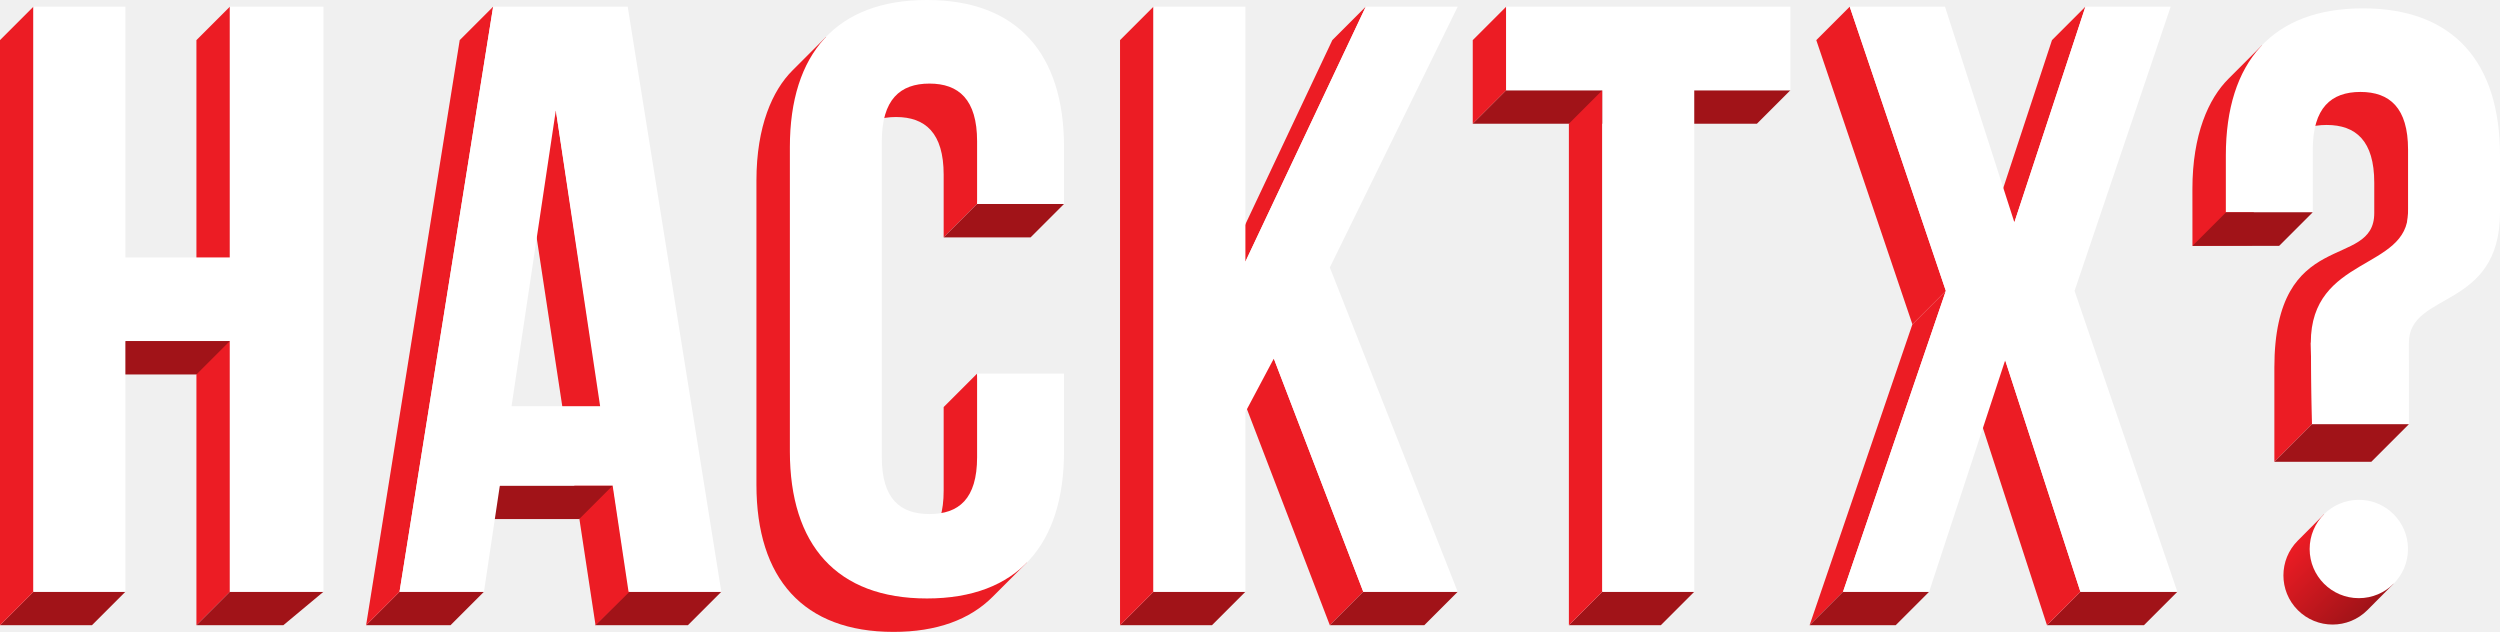
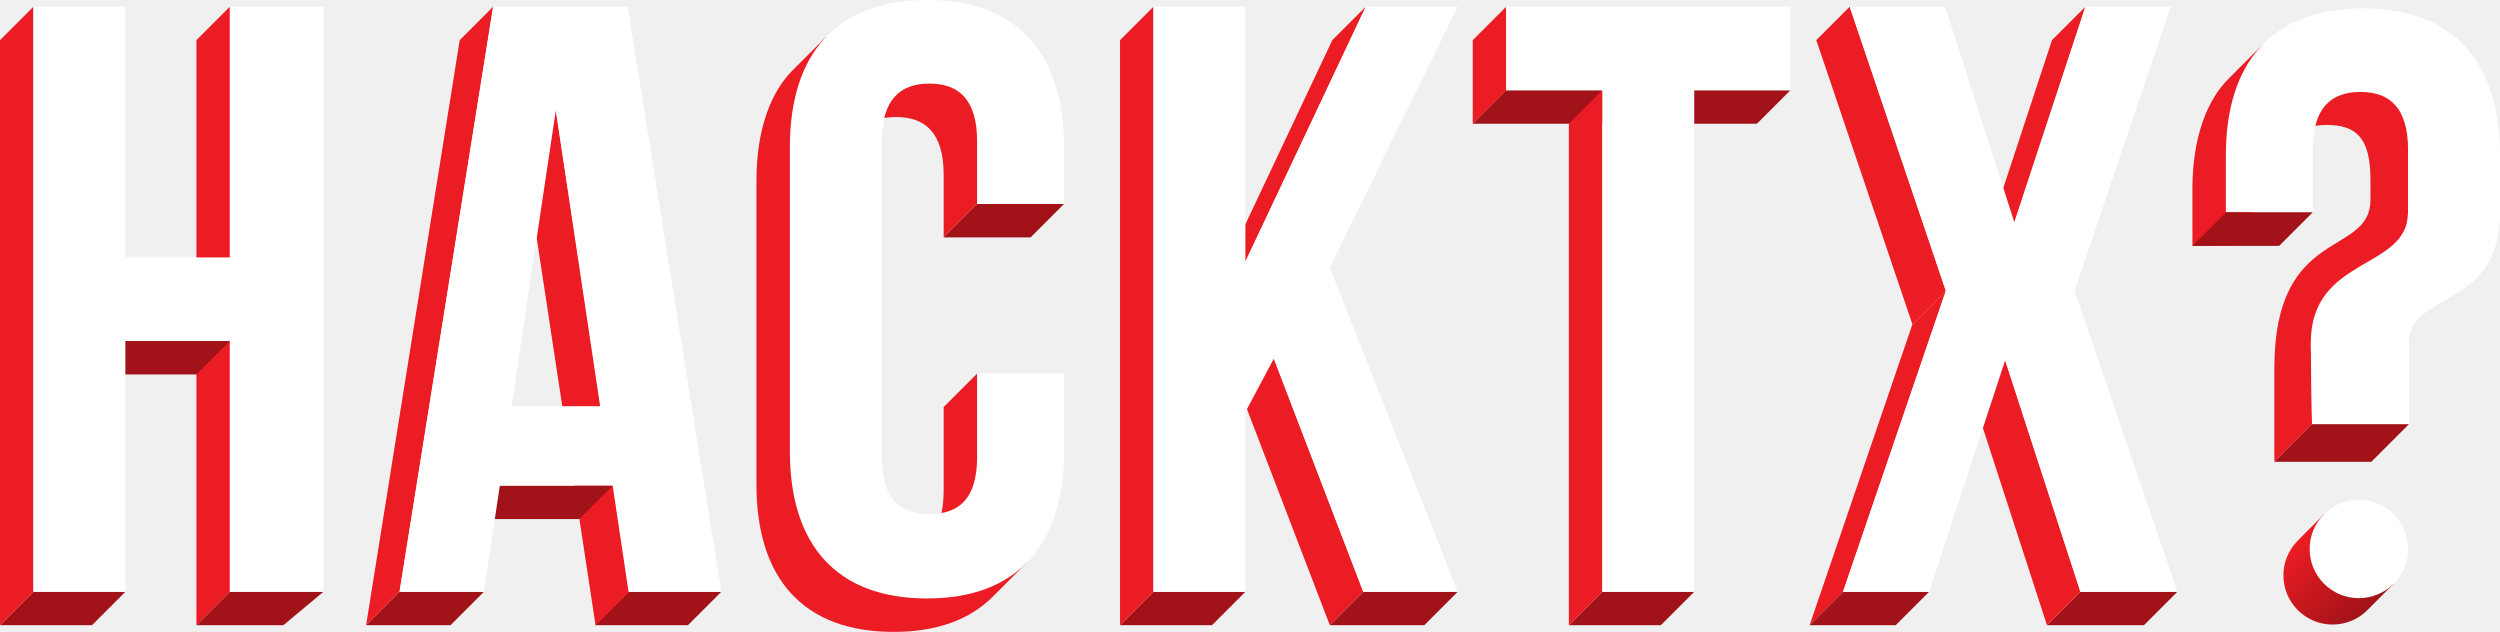
<svg xmlns="http://www.w3.org/2000/svg" version="1.1" id="Layer_1" x="0px" y="0px" width="2991px" height="756px" viewBox="0 0 2991 756" enable-background="new 0 0 2991 756" xml:space="preserve">
-   <linearGradient id="SVGID_1_" gradientUnits="userSpaceOnUse" x1="2743.954" y1="105.245" x2="2826.566" y2="22.633" gradientTransform="matrix(1 0 0 -1 0 757)">
+   <linearGradient id="SVGID_1_" gradientUnits="userSpaceOnUse" x1="2743.955" y1="686.755" x2="2826.567" y2="769.367" gradientTransform="matrix(1 0 0 1 0 -35)">
    <stop offset="0" style="stop-color:#EC1C24" />
    <stop offset="1" style="stop-color:#A11318" />
  </linearGradient>
-   <path fill="url(#SVGID_1_)" d="M2780.493,615.216c9.34,9.339,83.196,83.195,83.196,83.195l-31.385,31.576  c-22.973,22.973-60.223,22.973-83.195-0.001c-22.974-22.975-22.975-60.223,0-83.195  C2772.083,623.818,2780.493,615.216,2780.493,615.216z" />
+   <path fill="url(#SVGID_1_)" d="M2780.493,615.216c9.34,9.339,83.196,83.195,83.196,83.195l-31.386,31.576  c-22.973,22.973-60.223,22.973-83.194-0.001c-22.975-22.976-22.976-60.224,0-83.195  C2772.083,623.818,2780.493,615.216,2780.493,615.216z" />
  <path id="Path-Copy-7_2_" fill="#EC1C24" d="M2623.044,294.187L2623,226c0-65,19.313-108.042,43.2-131.8c23.888-23.758,40-40,40-40  l-11.656,239.295L2623.044,294.187z" />
  <g id="Page-1">
    <g id="HACKTX">
      <g id="X" transform="translate(2165, 8)">
        <path id="Rectangle-20" fill="#EC1C24" d="M8,40L48,0l115,340l-40,40L8,40z" />
        <path id="Rectangle-19" fill="#A11318" d="M324,700h116l-40,40H284L324,700z" />
        <path id="Rectangle-16" fill="#EC1C24" d="M123,380l40-40L40,700L0,740L123,380z" />
        <path id="Rectangle-16-Copy" fill="#EC1C24" d="M290,40l40-40l-85,258l-40,40L290,40z" />
        <path id="Rectangle-18" fill="#A11318" d="M40,700h103l-40,40H0L40,700z" />
        <path id="Rectangle-21" fill="#EC1C24" d="M194,463l40-40l90,277l-40,40L194,463z" />
        <path id="Path" fill="#FFFFFF" d="M330,0l-85,258L162,0H48l115,340L40,700h103l91-277l90,277h116L317,340L432,0H330z" />
      </g>
      <g id="T" transform="translate(1762, 8)">
        <path id="Rectangle-12" fill="#EC1C24" d="M0,40L40,0v100L0,140V40z" />
        <path id="Rectangle-12-Copy" fill="#A11318" d="M40,100h340l-40,40H0L40,100z" />
        <path id="Rectangle-12-Copy-2" fill="#A11318" d="M155,700h110l-40,40H115L155,700z" />
        <path id="Rectangle-12-Copy-3" fill="#EC1C24" d="M115,140l40-40v600l-40,40V140z" />
        <path id="Path_1_" fill="#FFFFFF" d="M40,100h115v600h110V100h115V0H40V100z" />
      </g>
      <g id="K" transform="translate(1340, 8)">
        <path id="Rectangle-26" fill="#EC1C24" d="M144,461l40-40l107,279l-40,40L144,461z" />
        <path id="Rectangle-25" fill="#EC1C24" d="M254,40l40-40L150,305l-40,40L254,40z" />
        <path id="Rectangle-23" fill="#A11318" d="M40,700h110l-40,40H0L40,700z" />
        <path id="Rectangle-23-Copy" fill="#A11318" d="M291,700h113l-40,40H251L291,700z" />
        <path id="Rectangle-22" fill="#EC1C24" d="M0,40L40,0v700L0,740V40z" />
        <path id="Path_2_" fill="#FFFFFF" d="M291,700h113L251,312L404,0H294L150,305V0H40v700h110V485l34-64L291,700z" />
      </g>
      <g id="C" transform="translate(904, 0)">
        <path id="Path-Copy-3" fill="#EC1C24" d="M225,487v100c0,50-22,68-57,68s-57-18-57-68c0,0-18.657,110.19,89.343,110.19     S265,447,265,447L225,487z" />
        <path id="Path-Copy-2" fill="#EC1C24" d="M111,209c0-50,22-69,57-69s57,19,57,69v75l40-40c0,0,48.712-174.189-59.288-174.189     S111,209,111,209z" />
        <path id="Rectangle-28" fill="#A11318" d="M265,244h104l-40,40H225L265,244z" />
-         <path id="Path-Copy-7" fill="#EC1C24" d="M1,580V216c0-65,19.313-108.042,43.2-131.8c23.888-23.758,40-40,40-40v534.918L168,655     c0,0,169.307,6.148,155.8,18.8c-19.659,19.719-4.773,4.867-40,40C256.438,741.352,216.669,756,165,756C57,756,1,692,1,580z" />
+         <path id="Path-Copy-7" fill="#EC1C24" d="M1,580V216c0-65,19.313-108.042,43.2-131.8c23.888-23.758,40-40,40-40v534.918L168,655     c0,0,169.307,6.148,155.8,18.8c-19.659,19.719-4.772,4.867-40,40C256.438,741.352,216.669,756,165,756C57,756,1,692,1,580z" />
        <path id="Path_3_" fill="#FFFFFF" d="M265,447v100c0,50-22,68-57,68s-57-18-57-68V169c0-50,22-69,57-69s57,19,57,69v75h104v-68     C369,64,313,0,205,0S41,64,41,176v364c0,112,56,176,164,176s164-64,164-176v-93H265z" />
      </g>
      <g id="A" transform="translate(438, 8)">
        <path id="Rectangle-7" fill="#A11318" d="M40,700h101l-40,40H0L40,700z" />
        <path id="Rectangle-7-Copy" fill="#A11318" d="M314,700h111l-40,40H274L314,700z" />
        <path id="Rectangle-10" fill="#EC1C24" d="M187,164l40-40l88,576l-40.5,40L187,164z" />
        <path id="Rectangle-11" fill="#A11318" d="M160,573h135l-40,40H120L160,573z" />
        <path id="Rectangle-11_1_" fill="#EC1C24" d="M112,40l40-40L40,700L0,740L112,40z" />
        <path id="Path_4_" fill="#FFFFFF" d="M313,0H152L40,700h101l19-127h135l19,127h111L313,0z M227,124l53,354H174L227,124z" />
      </g>
      <g id="H" transform="translate(0, 8)">
        <path id="Rectangle-2-Copy" fill="#EC1C24" d="M235,40l40-40v700l-40,40V40z" />
        <path id="Rectangle-3-Copy-2" fill="#A11318" d="M150,400h125l-40,40H110L150,400z" />
        <path id="Rectangle-3" fill="#A11318" d="M40,700h110l-40,40H0L40,700z" />
        <path id="Rectangle-3-Copy" fill="#A11318" d="M275,700h112l-48,40H235L275,700z" />
        <path id="Rectangle-2" fill="#EC1C24" d="M0,40L40,0v700L0,740V40z" />
        <path id="Path_5_" fill="#FFFFFF" d="M150,400h125v300h112V0H275v300H150V0H40v700h110V400z" />
      </g>
      <g id="C_1_" transform="translate(904, 0)">
-         <path id="Path-Copy-2_1_" fill="#EC1C24" d="M1822.563,218.5c0-50,22-69,57-69s57,19,57,69c0,0,0-33.165,0,36.417     c0,69.083-119.519,14.583-119.519,185.083v112.518l45.036-45.034l-1.443-97.384c0,0,114.863-59.1,116.363-156.1     c0,0,48.273-174.689-59.727-174.689S1822.563,218.5,1822.563,218.5z" />
-         <path id="Path_6_" fill="#FFFFFF" d="M2087,254C2087,142.482,2087,254,2087,254v-68c0-112-56-176-164-176s-164,64-164,176v68h104     v-75c0-50,22-69,57-69s57,19,57,69c0,0,0,0.493,0,75c0,69.5-116.363,52-116.363,156.1l1.443,97.384h115.964L1978,410.1     C1978,348,2087,371.5,2087,254z" />
+         <path id="Path-Copy-2_1_" fill="#EC1C24" d="M1822.563,218.5c0-50,22-69,57-69s52.438,15.001,52.438,65.001l0.043,24.416     c0,69.083-115,30.583-115,201.083v112.518l45.036-45.033l-1.443-97.385c0,0,114.863-59.1,116.363-156.1     c0,0,48.273-174.689-59.727-174.689S1822.563,218.5,1822.563,218.5z" />
+         <path id="Path_6_" fill="#FFFFFF" d="M2087,254C2087,142.482,2087,254,2087,254v-68c0-112-56-176-164-176s-164,64-164,176v68h104     v-75c0-50,22-69,57-69s57,19,57,69c0,0,0,0.493,0,75c0,69.5-116.363,52-116.363,156.1l1.443,97.385h115.964L1978,410.1     C1978,348,2087,371.5,2087,254z" />
      </g>
    </g>
  </g>
  <path fill="#FFFFFF" d="M2605,457" />
  <path fill="#FFFFFF" d="M2605,457" />
  <path id="Rectangle-18_1_" fill="#A11318" d="M2663.313,253.917h103.692l-40.269,40.269h-103.693L2663.313,253.917z" />
-   <path id="Rectangle-18_2_" fill="#A11318" d="M2766.08,507.483h115.964l-45.034,45.034h-115.966L2766.08,507.483z" />
+   <path id="Rectangle-18_2_" fill="#A11318" d="M2766.08,507.483h115.964l-45.034,45.033h-115.966L2766.08,507.483z" />
  <path fill="#FFFFFF" d="M2750.904,636.703" />
  <circle fill="#FFFFFF" cx="2822.092" cy="656.813" r="58.829" />
</svg>
